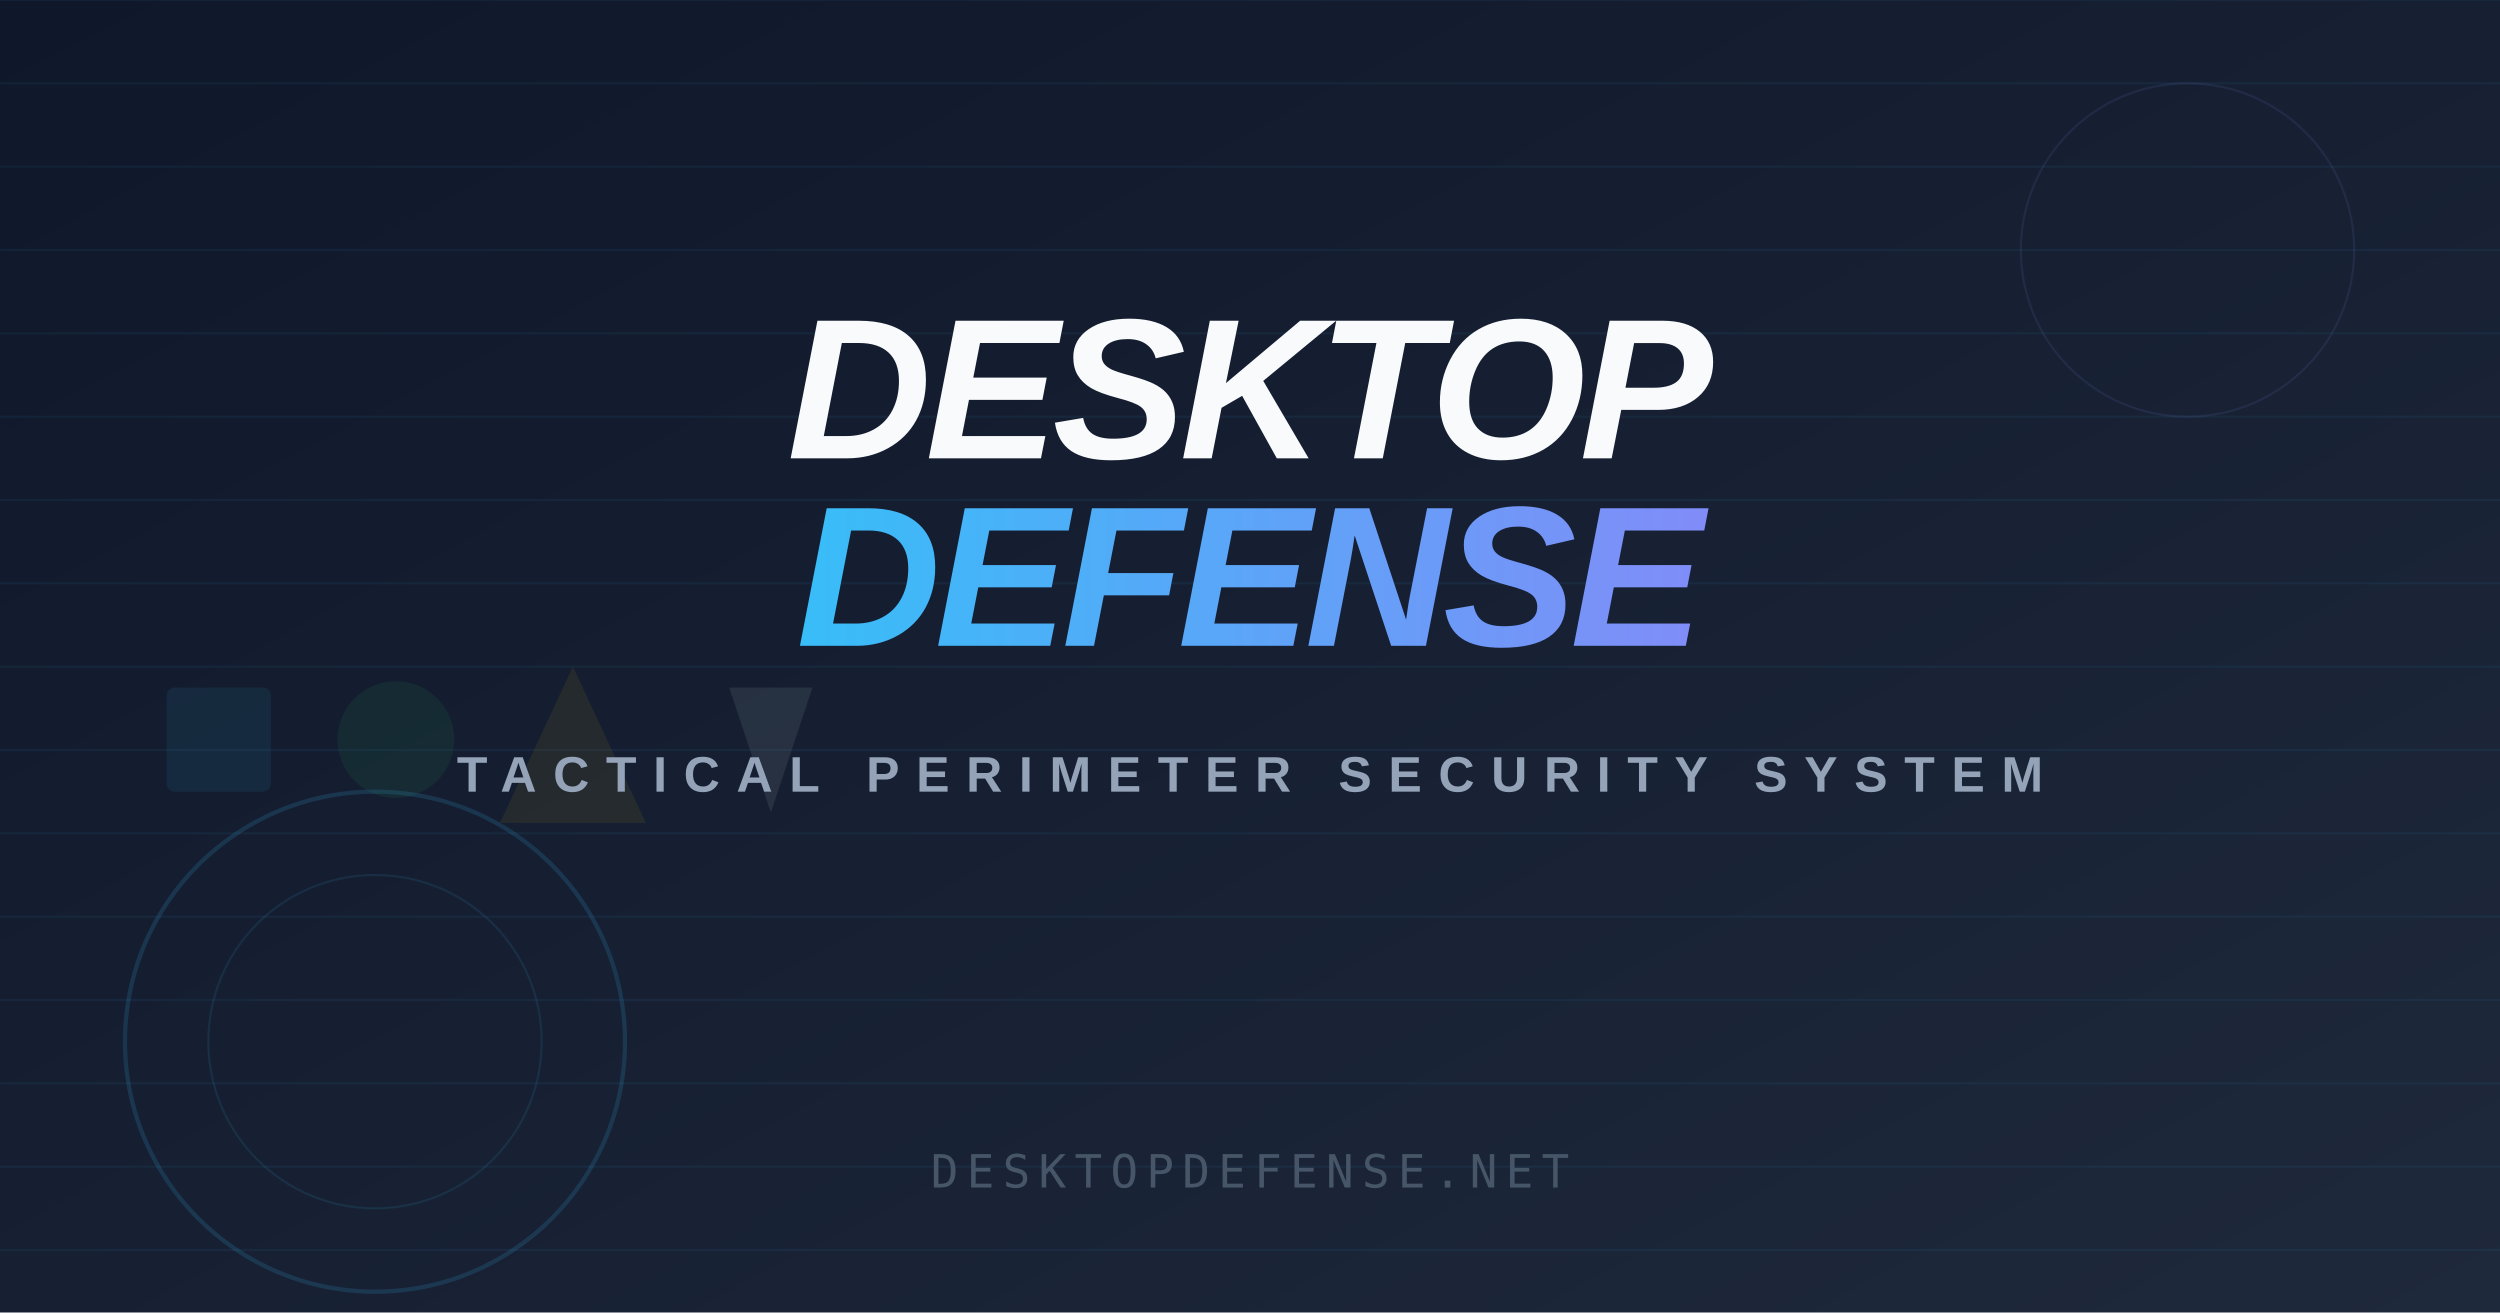
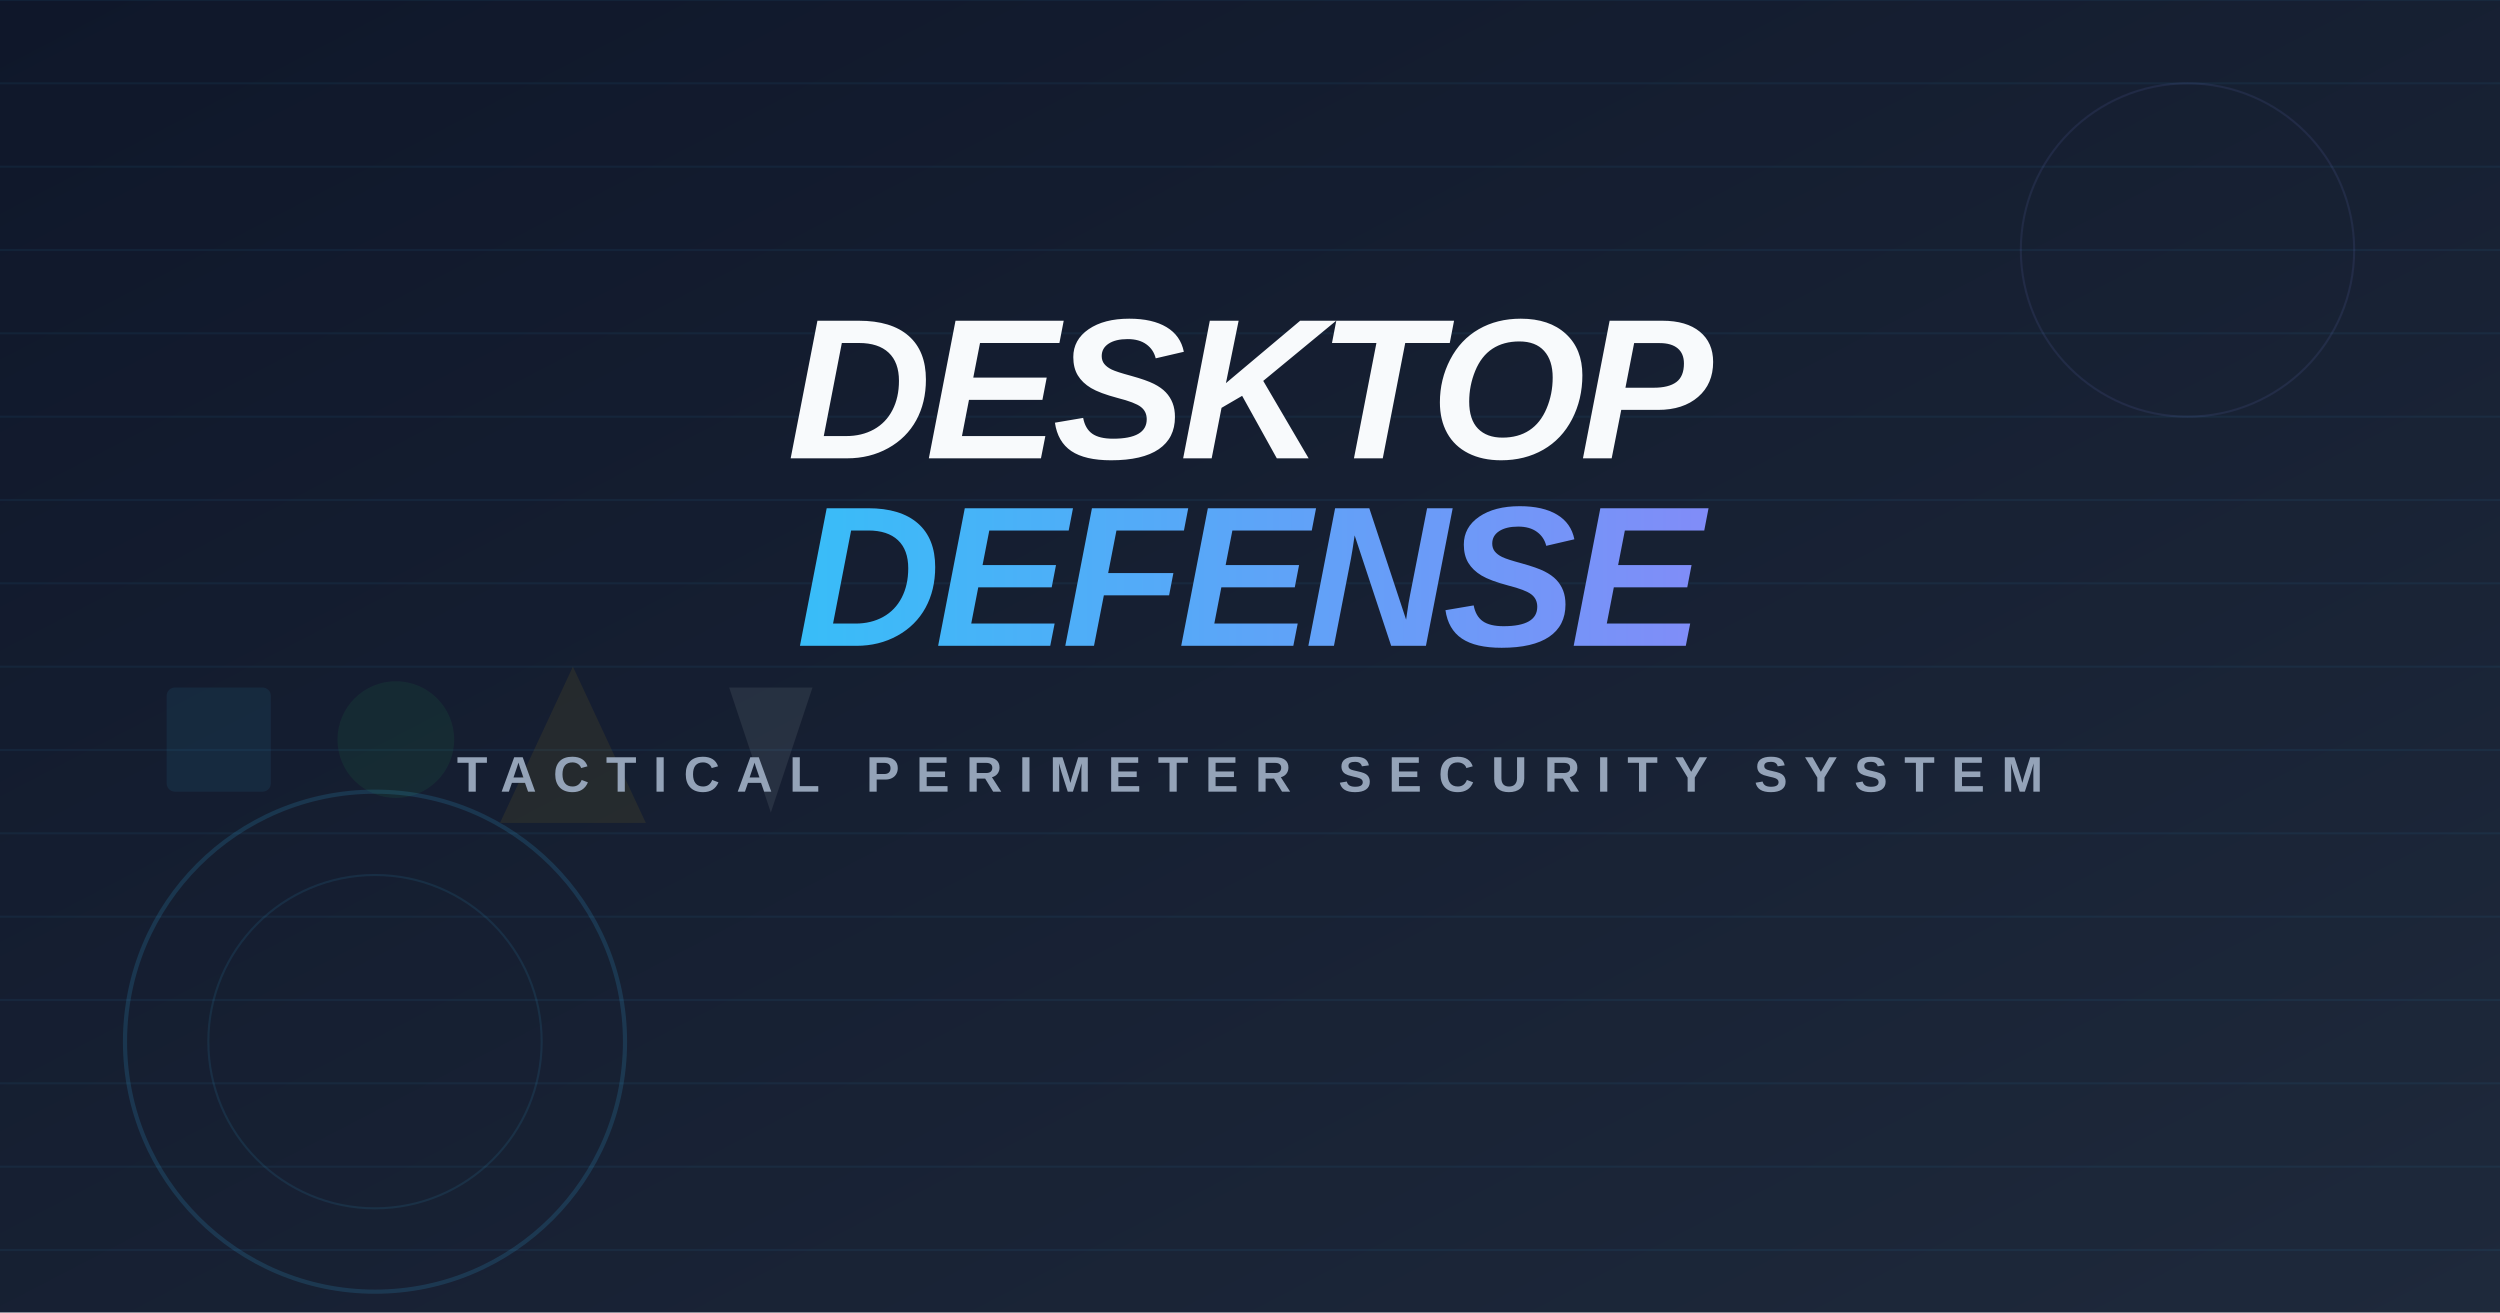
<svg xmlns="http://www.w3.org/2000/svg" width="1200" height="630" viewBox="0 0 1200 630">
  <defs>
    <linearGradient id="bg" x1="0%" y1="0%" x2="100%" y2="100%">
      <stop offset="0%" style="stop-color:#0F172A" />
      <stop offset="100%" style="stop-color:#1E293B" />
    </linearGradient>
    <linearGradient id="accent" x1="0%" y1="0%" x2="100%" y2="0%">
      <stop offset="0%" style="stop-color:#38BDF8" />
      <stop offset="100%" style="stop-color:#818CF8" />
    </linearGradient>
  </defs>
  <rect width="1200" height="630" fill="url(#bg)" />
  <g opacity="0.06">
    <line x1="0" y1="0" x2="1200" y2="0" stroke="#38BDF8" stroke-width="1" />
    <line x1="0" y1="40" x2="1200" y2="40" stroke="#38BDF8" stroke-width="1" />
    <line x1="0" y1="80" x2="1200" y2="80" stroke="#38BDF8" stroke-width="1" />
    <line x1="0" y1="120" x2="1200" y2="120" stroke="#38BDF8" stroke-width="1" />
    <line x1="0" y1="160" x2="1200" y2="160" stroke="#38BDF8" stroke-width="1" />
    <line x1="0" y1="200" x2="1200" y2="200" stroke="#38BDF8" stroke-width="1" />
    <line x1="0" y1="240" x2="1200" y2="240" stroke="#38BDF8" stroke-width="1" />
    <line x1="0" y1="280" x2="1200" y2="280" stroke="#38BDF8" stroke-width="1" />
    <line x1="0" y1="320" x2="1200" y2="320" stroke="#38BDF8" stroke-width="1" />
    <line x1="0" y1="360" x2="1200" y2="360" stroke="#38BDF8" stroke-width="1" />
    <line x1="0" y1="400" x2="1200" y2="400" stroke="#38BDF8" stroke-width="1" />
    <line x1="0" y1="440" x2="1200" y2="440" stroke="#38BDF8" stroke-width="1" />
    <line x1="0" y1="480" x2="1200" y2="480" stroke="#38BDF8" stroke-width="1" />
    <line x1="0" y1="520" x2="1200" y2="520" stroke="#38BDF8" stroke-width="1" />
    <line x1="0" y1="560" x2="1200" y2="560" stroke="#38BDF8" stroke-width="1" />
    <line x1="0" y1="600" x2="1200" y2="600" stroke="#38BDF8" stroke-width="1" />
  </g>
  <g transform="translate(80, 370)" opacity="0.08">
    <rect x="0" y="-40" width="50" height="50" rx="4" fill="#38BDF8" />
    <circle cx="110" cy="-15" r="28" fill="#22C55E" />
    <polygon points="195,-50 230,25 160,25" fill="#EAB308" />
    <polygon points="290,20 270,-40 310,-40" fill="#F8FAFC" />
  </g>
  <circle cx="180" cy="500" r="120" fill="none" stroke="#38BDF8" stroke-width="2" opacity="0.15" />
  <circle cx="180" cy="500" r="80" fill="none" stroke="#38BDF8" stroke-width="1" opacity="0.1" />
  <circle cx="1050" cy="120" r="80" fill="none" stroke="#818CF8" stroke-width="1" opacity="0.1" />
  <text x="600" y="220" font-family="'Segoe UI','Helvetica Neue',Arial,sans-serif" font-size="96" font-weight="900" font-style="italic" fill="#F8FAFC" text-anchor="middle" letter-spacing="-3">
    DESKTOP
  </text>
  <text x="600" y="310" font-family="'Segoe UI','Helvetica Neue',Arial,sans-serif" font-size="96" font-weight="900" font-style="italic" fill="url(#accent)" text-anchor="middle" letter-spacing="-3">
    DEFENSE
  </text>
  <text x="600" y="380" font-family="'Segoe UI','Helvetica Neue',Arial,sans-serif" font-size="24" font-weight="600" fill="#94A3B8" text-anchor="middle" letter-spacing="8">
    TACTICAL PERIMETER SECURITY SYSTEM
  </text>
-   <text x="600" y="570" font-family="monospace" font-size="22" fill="#475569" text-anchor="middle" letter-spacing="4">
-     DESKTOPDEFENSE.NET
-   </text>
</svg>
